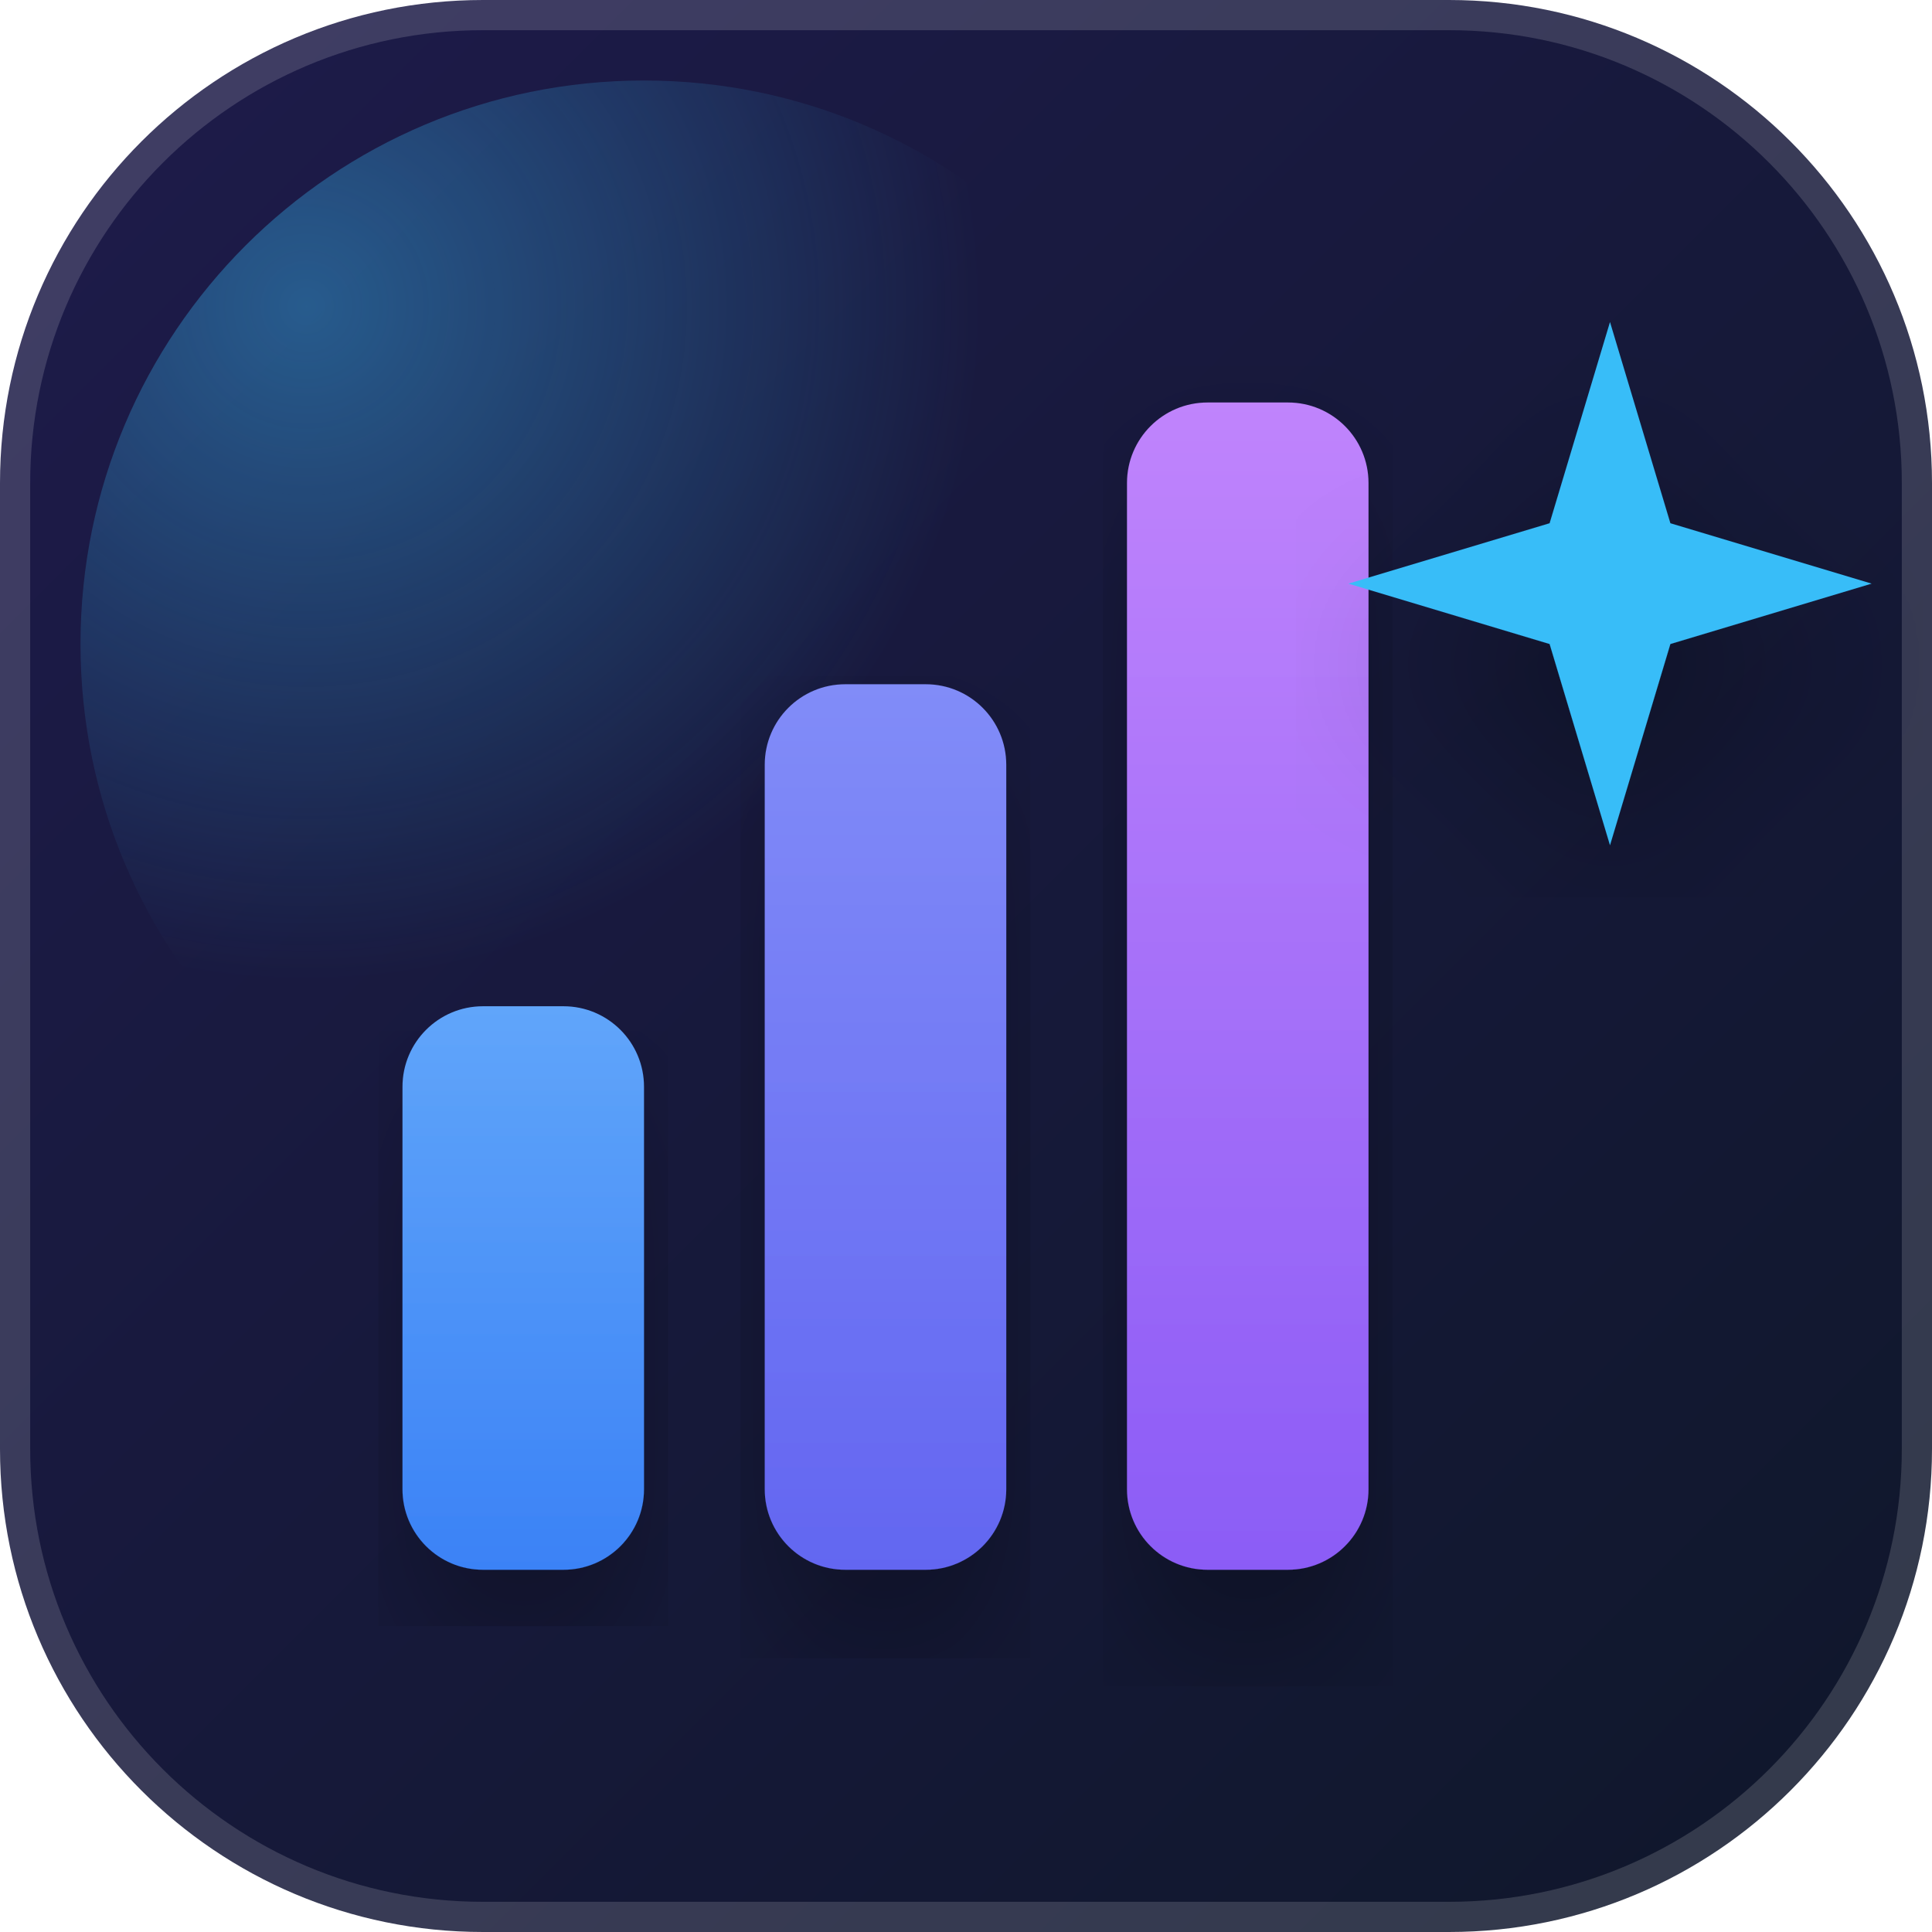
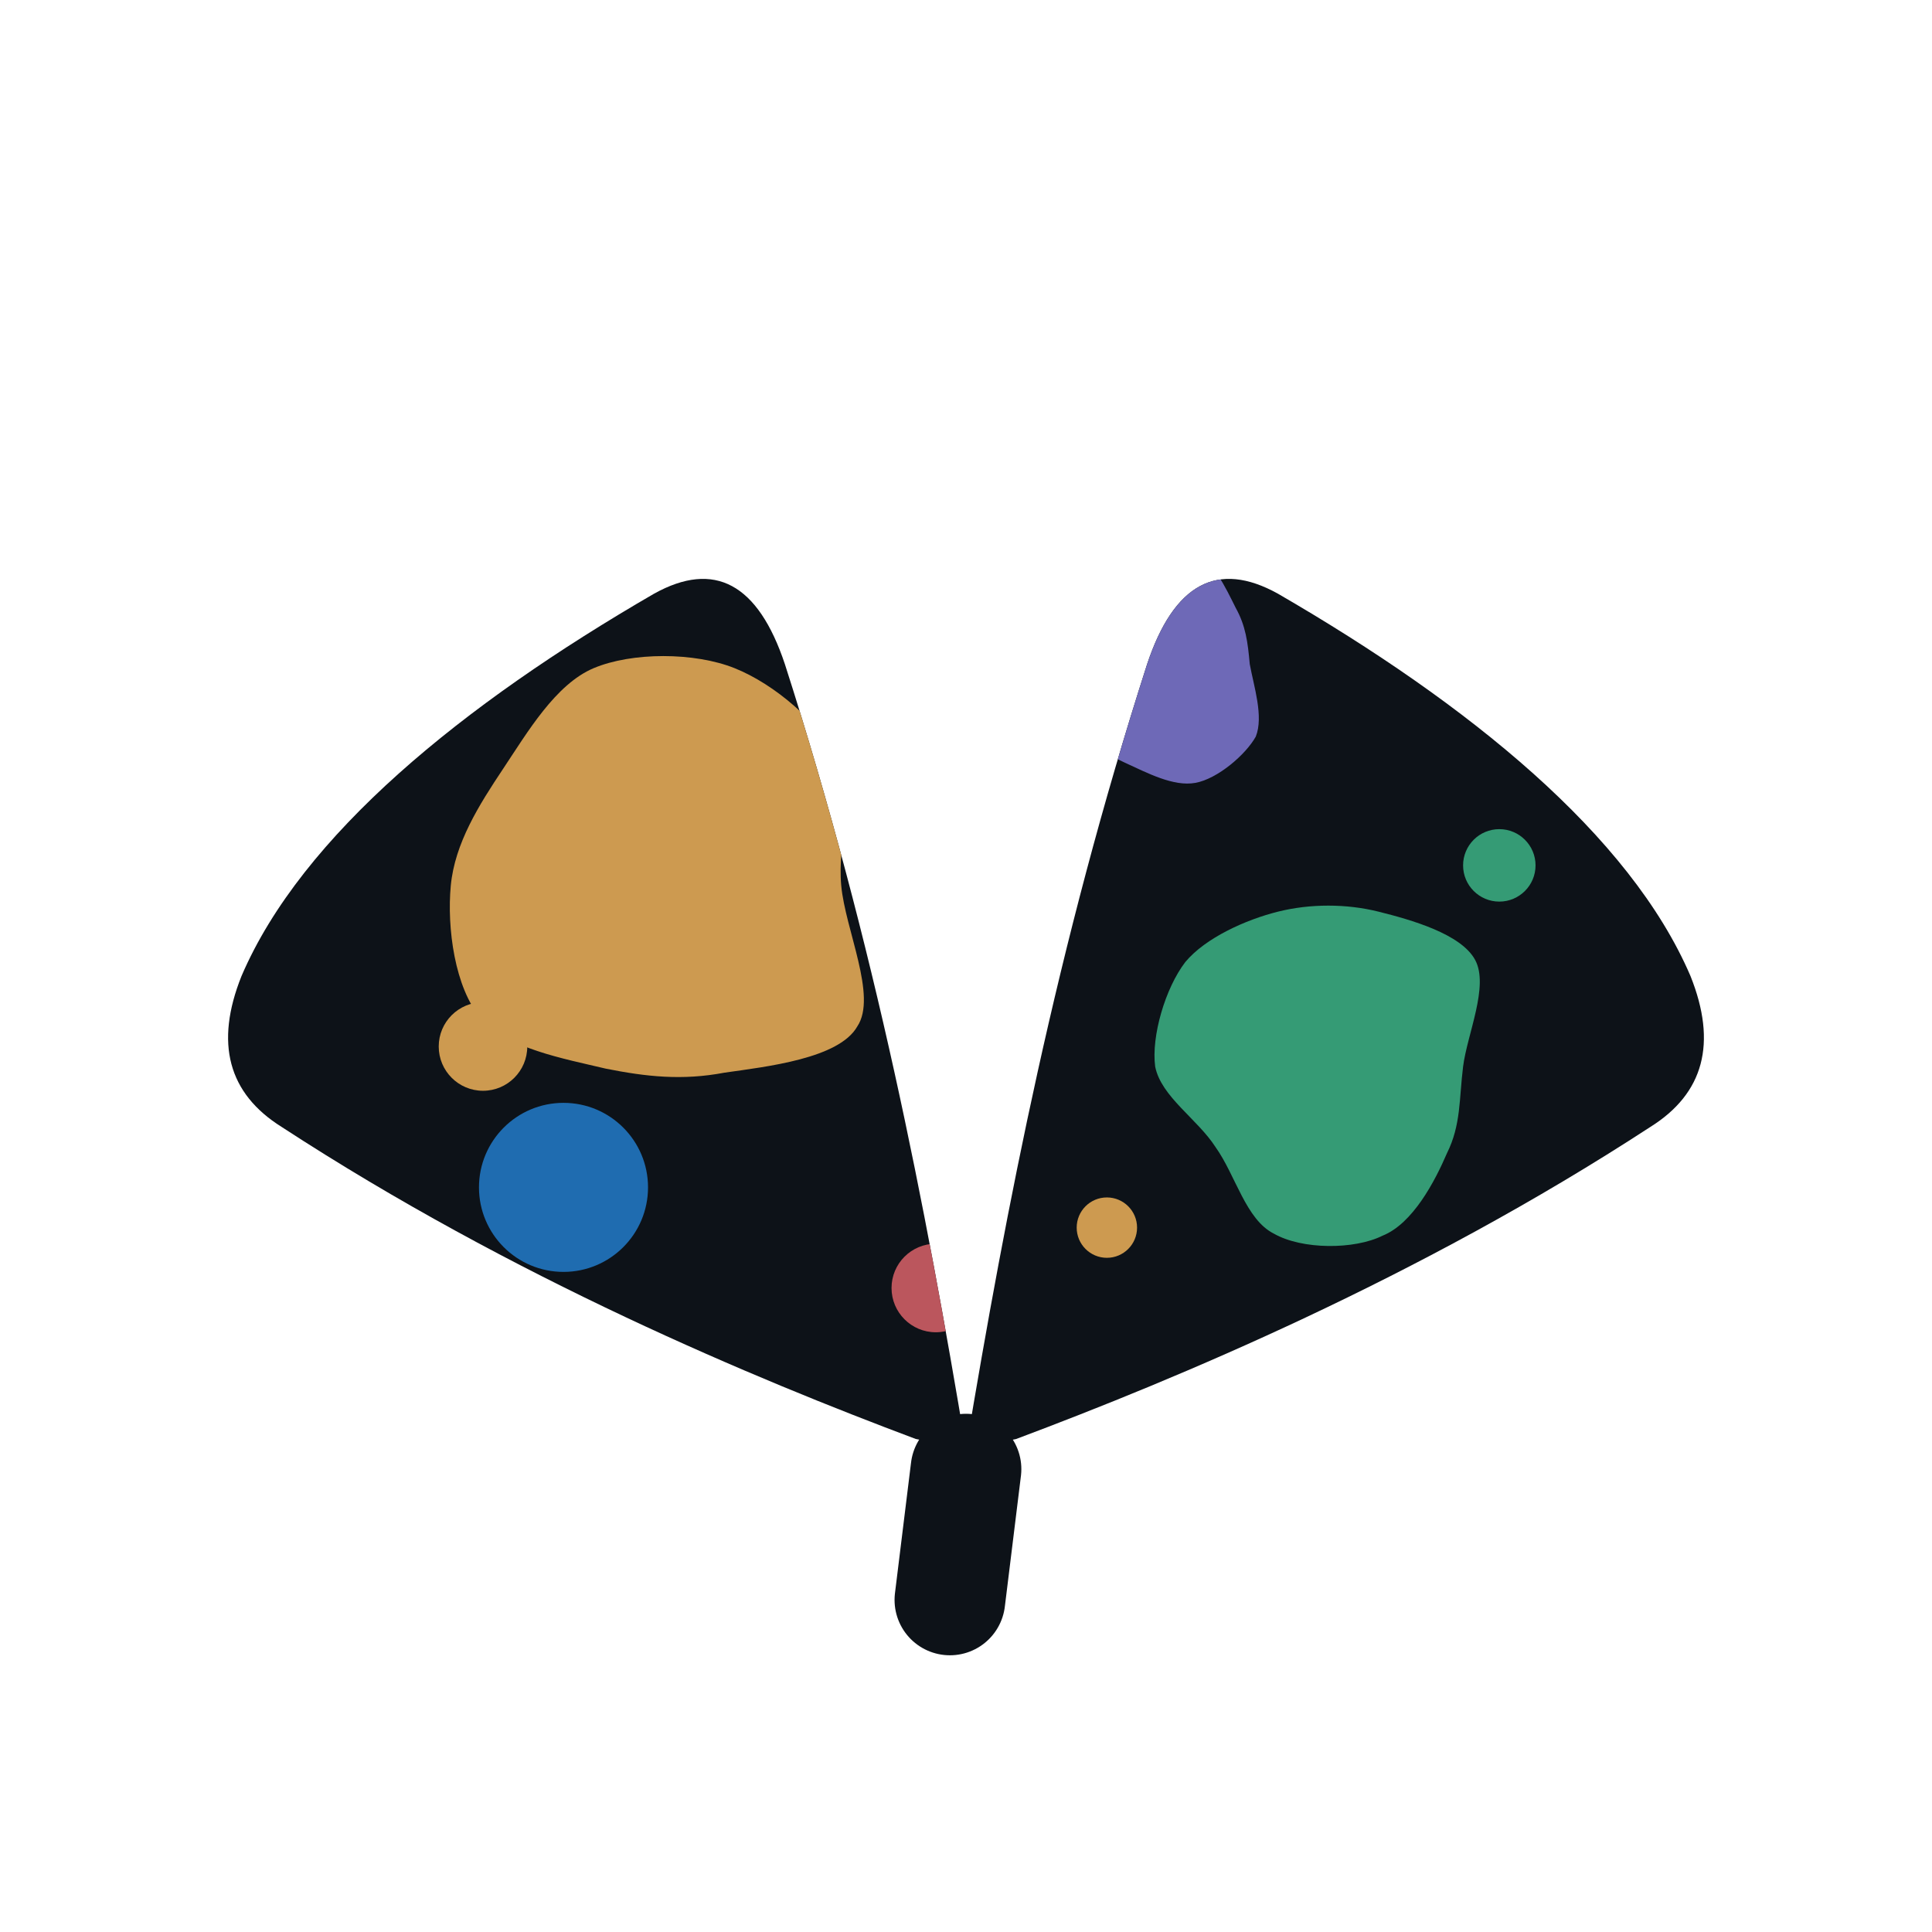
- <svg xmlns="http://www.w3.org/2000/svg" viewBox="0 0 48 48" width="48" height="48">
+ <svg xmlns="http://www.w3.org/2000/svg" viewBox="0 0 96 96">
+   <style>.leaf{fill:#0d1218}.stem{stroke:#0d1218}@media (prefers-color-scheme:dark){.leaf{fill:#f2ead8}.stem{stroke:#f2ead8}}</style>
  <defs>
-     <linearGradient id="bgGrad" x1="0%" y1="0%" x2="100%" y2="100%">
-       <stop offset="0%" stop-color="#1e1b4b" />
-       <stop offset="100%" stop-color="#0f172a" />
-     </linearGradient>
-     <linearGradient id="bar1" x1="0%" y1="100%" x2="0%" y2="0%">
-       <stop offset="0%" stop-color="#3b82f6" />
-       <stop offset="100%" stop-color="#60a5fa" />
-     </linearGradient>
-     <linearGradient id="bar2" x1="0%" y1="100%" x2="0%" y2="0%">
-       <stop offset="0%" stop-color="#6366f1" />
-       <stop offset="100%" stop-color="#818cf8" />
-     </linearGradient>
-     <linearGradient id="bar3" x1="0%" y1="100%" x2="0%" y2="0%">
-       <stop offset="0%" stop-color="#8b5cf6" />
-       <stop offset="100%" stop-color="#c084fc" />
-     </linearGradient>
-     <radialGradient id="glow" cx="20%" cy="20%" r="60%">
-       <stop offset="0%" stop-color="#38bdf8" stop-opacity="0.4" />
-       <stop offset="100%" stop-color="#38bdf8" stop-opacity="0" />
-     </radialGradient>
-     <filter id="shadow" x="-10%" y="-10%" width="120%" height="120%">
-       <feDropShadow dx="0" dy="2" stdDeviation="2" flood-color="#000" flood-opacity="0.3" />
-     </filter>
+     <clipPath id="leaf">
+       <path d="M48 72C50 60 52.5 47 57 33Q59 27 63.5 29.5C73 35 81 41.5 84 48.5Q86 53.5 82 56C70.5 63.5 58.5 68.5 50.5 71.5Z" />
+       <path d="M48 72C46 60 43.5 47 39 33Q37 27 32.5 29.5C23 35 15 41.5 12 48.5Q10 53.5 14 56C25.5 63.5 37.5 68.5 45.5 71.5Z" />
+     </clipPath>
  </defs>
-   <rect width="48" height="48" rx="12" fill="url(#bgGrad)" />
-   <rect width="48" height="48" rx="12" fill="none" stroke="rgba(255,255,255,0.15)" stroke-width="1.5" />
-   <circle cx="16" cy="16" r="14" fill="url(#glow)" />
-   <rect x="10" y="25" width="6" height="14" rx="2" fill="url(#bar1)" filter="url(#shadow)" />
-   <rect x="19" y="17" width="6" height="22" rx="2" fill="url(#bar2)" filter="url(#shadow)" />
-   <rect x="28" y="10" width="6" height="29" rx="2" fill="url(#bar3)" filter="url(#shadow)" />
-   <path d="M40 8L41.5 13L46.5 14.5L41.5 16L40 21L38.5 16L33.5 14.5L38.5 13Z" fill="#38bdf8" filter="url(#shadow)" />
+   <path class="leaf" d="M48 72C50 60 52.5 47 57 33Q59 27 63.5 29.5C73 35 81 41.5 84 48.5Q86 53.5 82 56C70.5 63.5 58.5 68.5 50.5 71.5Z" />
+   <path class="leaf" d="M48 72C46 60 43.5 47 39 33Q37 27 32.5 29.5C23 35 15 41.5 12 48.5Q10 53.5 14 56C25.5 63.5 37.5 68.5 45.5 71.5Z" />
+   <g clip-path="url(#leaf)">
+     <path d="M41.8 44.0C42.0 46.2 43.6 49.5 42.6 51.0C41.7 52.6 38.1 53.0 36.0 53.3C33.9 53.7 32.1 53.5 30.1 53.1C28.0 52.6 25.2 52.1 23.9 50.6C22.6 49.1 22.2 46.1 22.4 44.0C22.6 41.9 23.8 40.0 25.0 38.2C26.2 36.4 27.6 34.0 29.5 33.2C31.4 32.4 34.5 32.4 36.5 33.2C38.5 34.0 40.7 35.9 41.6 37.7C42.5 39.5 41.6 41.8 41.8 44.0Z" fill="#cd9a50" />
+     <circle cx="24" cy="52" r="2.2" fill="#cd9a50" />
+     <circle cx="43" cy="33.5" r="1.6" fill="#cd9a50" />
+     <path d="M72.7 53.0C72.5 54.6 72.6 55.9 71.9 57.3C71.3 58.7 70.2 60.8 68.7 61.4C67.3 62.1 64.7 62.1 63.3 61.3C61.9 60.6 61.4 58.4 60.4 57.0C59.5 55.6 57.7 54.5 57.4 53.0C57.2 51.5 57.9 49.1 58.9 47.8C59.9 46.6 61.9 45.7 63.5 45.3C65.1 44.9 66.9 44.9 68.5 45.3C70.1 45.7 72.6 46.4 73.3 47.7C74.0 49.0 72.9 51.4 72.7 53.0Z" fill="#359b75" />
+     <circle cx="74.5" cy="43" r="1.8" fill="#359b75" />
+     <path d="M62.1 33.0C62.3 34.1 62.8 35.6 62.4 36.6C61.9 37.5 60.5 38.7 59.4 38.9C58.3 39.1 57.0 38.4 55.9 37.9C54.9 37.4 53.7 37.0 53.1 36.2C52.5 35.4 52.2 34.0 52.3 33.0C52.3 32.0 52.7 30.8 53.2 29.9C53.8 29.0 54.7 27.9 55.7 27.5C56.7 27.0 58.4 27.0 59.3 27.4C60.3 27.9 60.9 29.2 61.4 30.2C61.9 31.1 62.0 31.9 62.1 33.0Z" fill="#6e69b7" />
+     <circle cx="64" cy="27.5" r="1.3" fill="#6e69b7" />
+     <circle cx="28" cy="59" r="4.2" fill="#1f6cb0" />
+     <circle cx="46.5" cy="64" r="2.2" fill="#bb565d" />
+     <circle cx="55" cy="61" r="1.5" fill="#cd9a50" />
+   </g>
+   <path class="stem" d="M48 73L47.2 79.5" stroke-width="5.5" stroke-linecap="round" fill="none" />
</svg>
